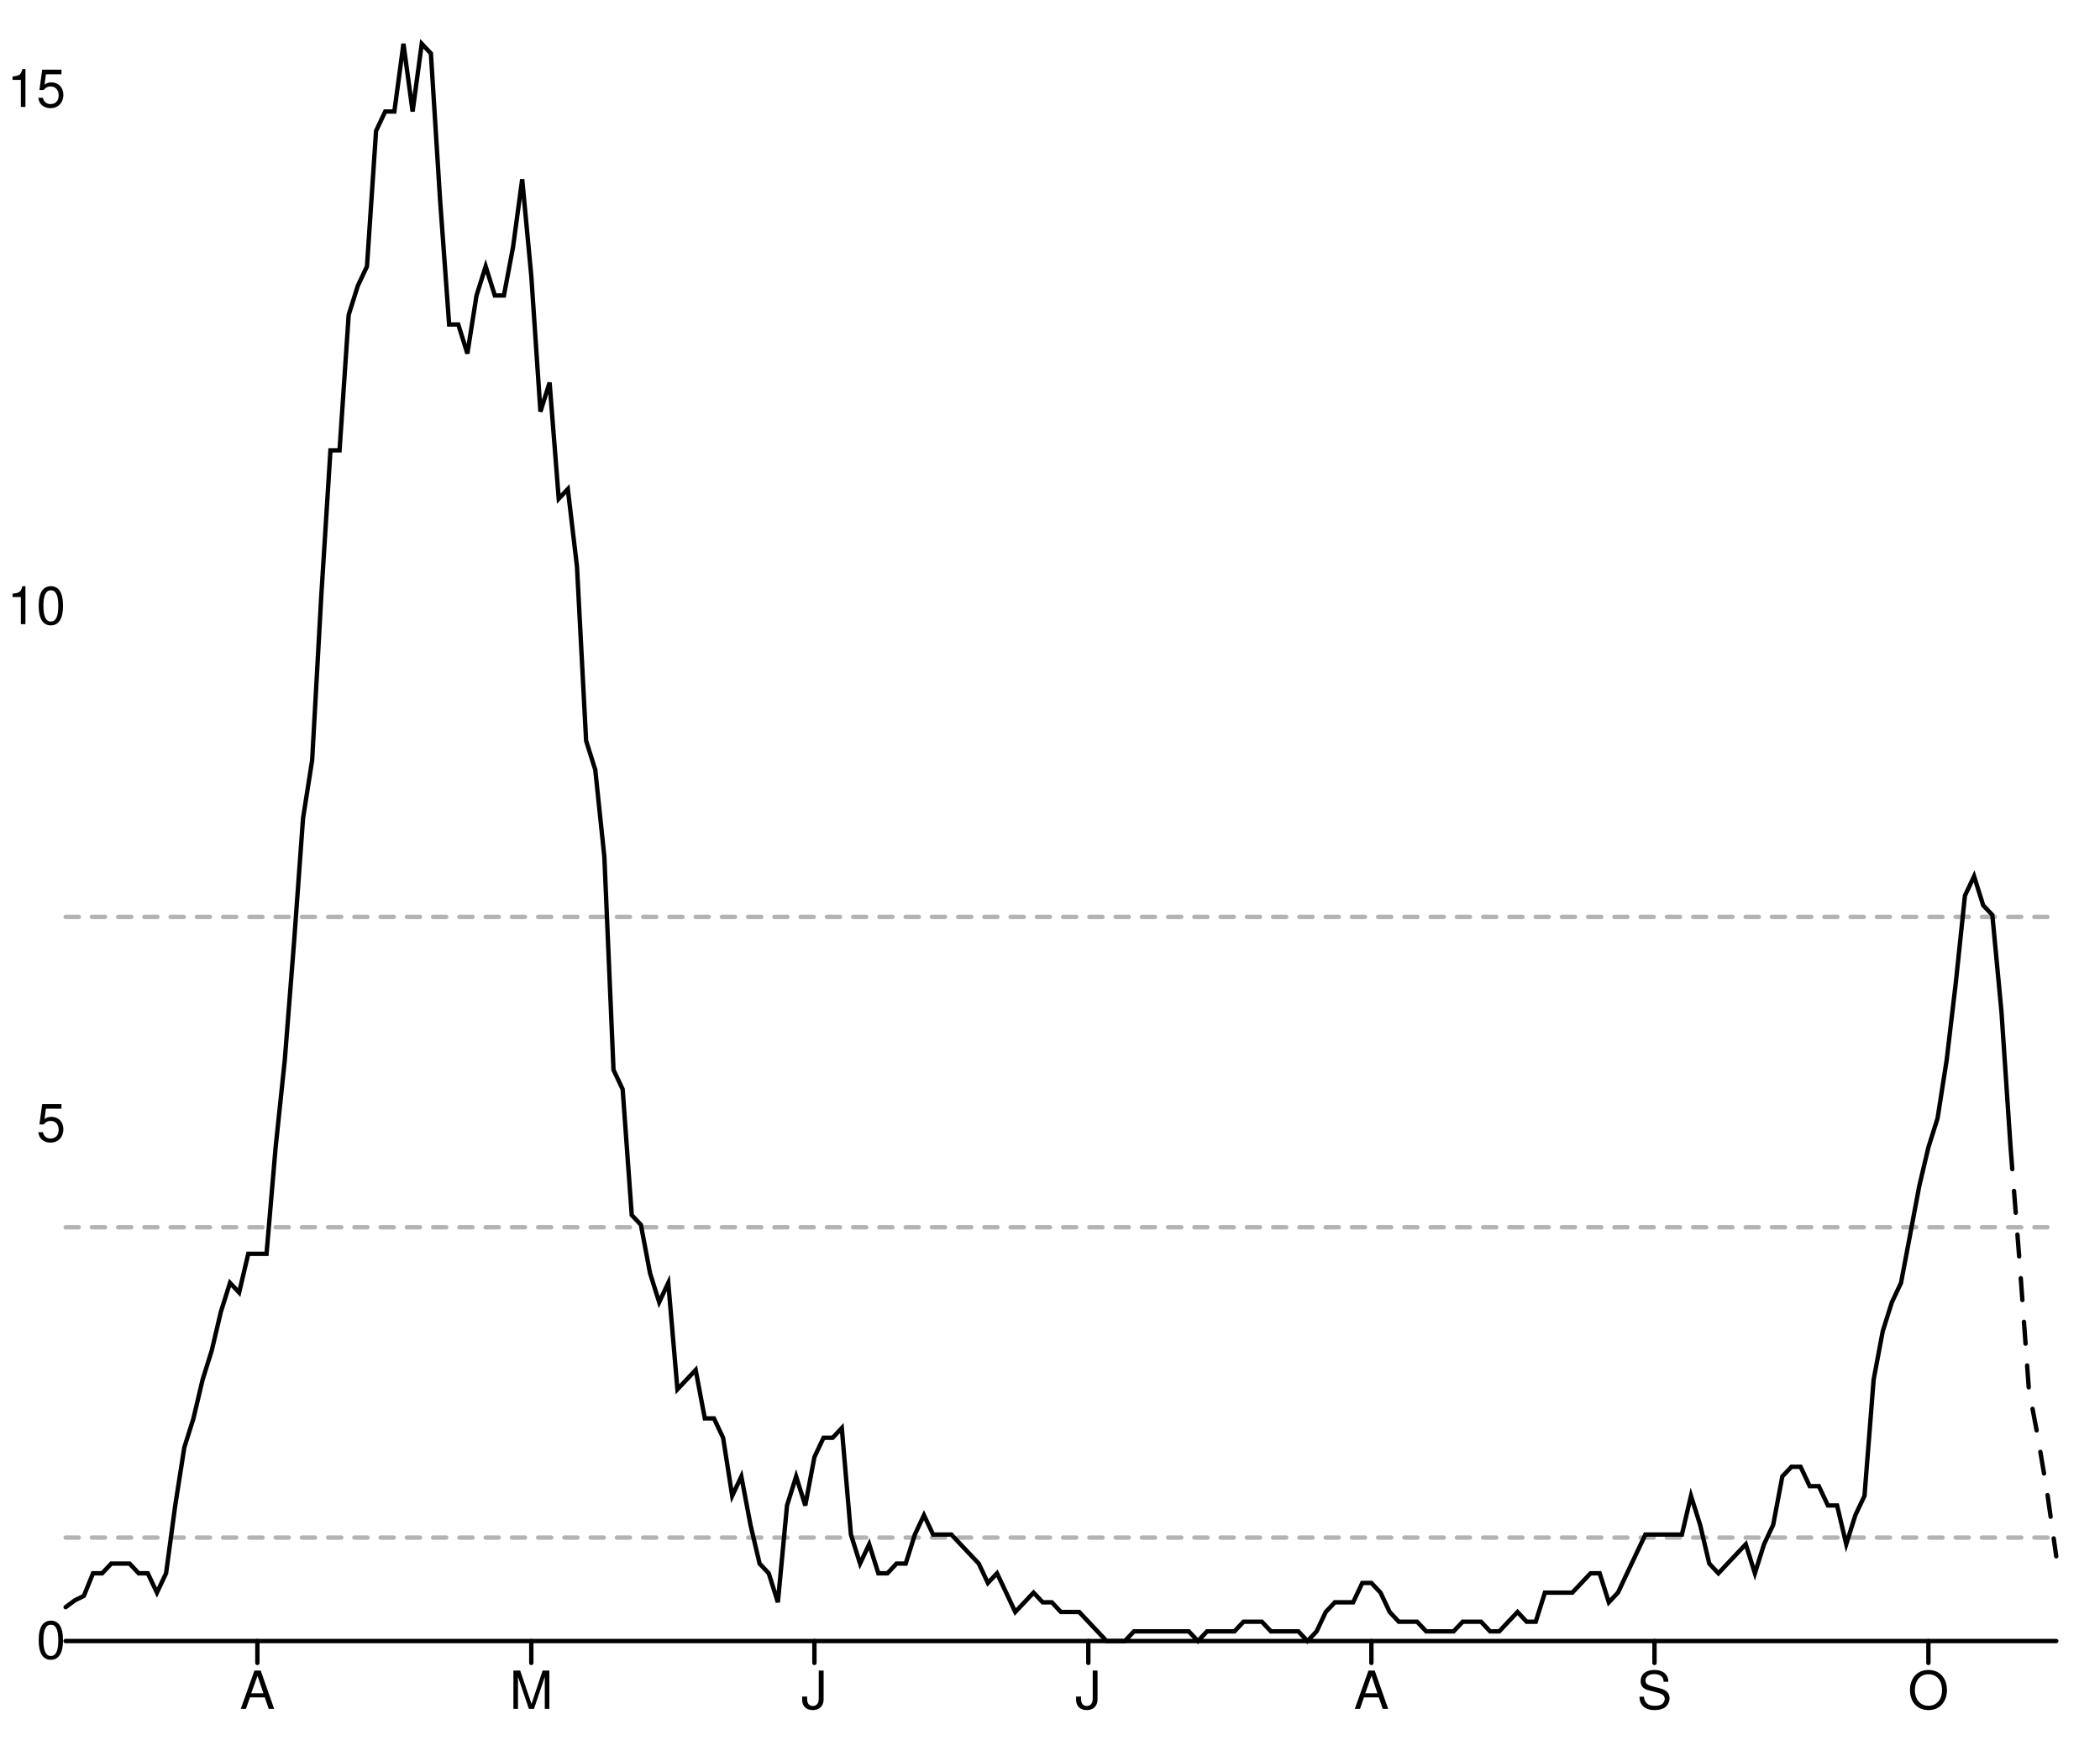
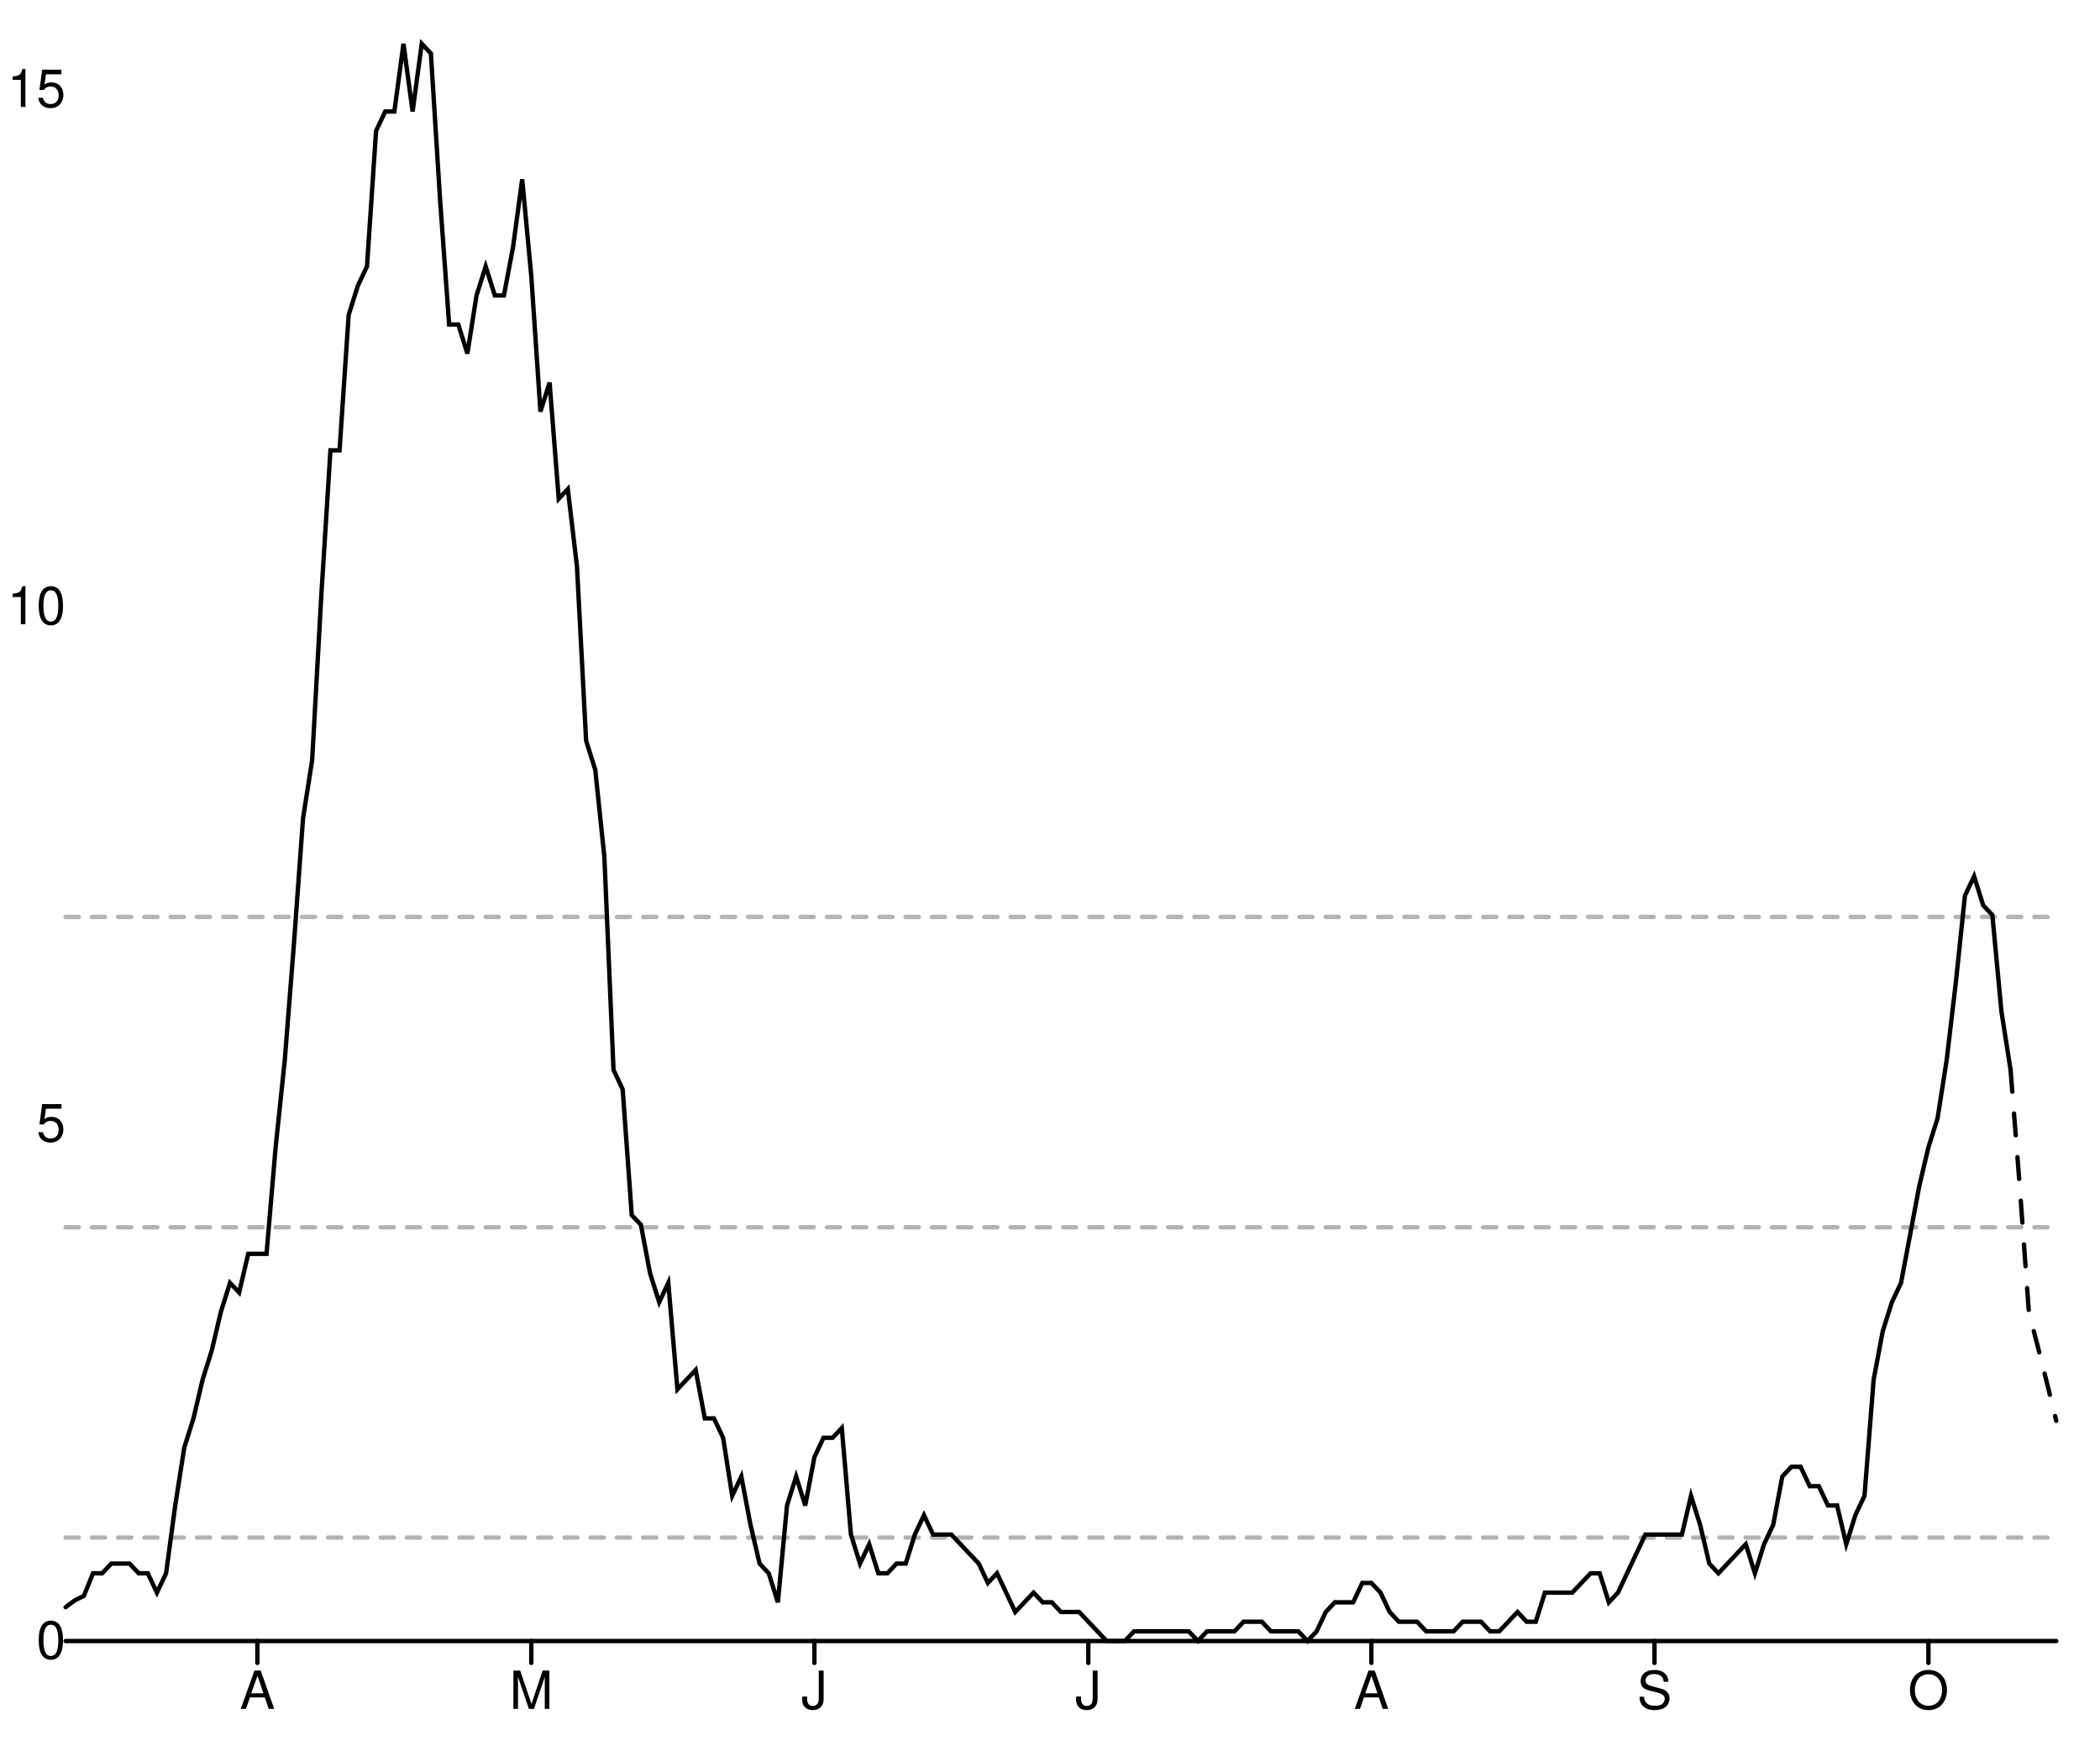
<svg xmlns="http://www.w3.org/2000/svg" width="480" height="400" viewBox="0 0 480 400" style="overflow:display" preserveAspectRatio="xMinYMin meet" overflow="visible">
  <defs>
    <style>
	.data-series path.line { fill-opacity: 0; stroke: black; }
	.data-series path.line.dotted { stroke-dasharray: 12 20 }
	.data-series circle { display: none; }
	.data-series:hover path.line, .data-series.on path.line { stroke-width: 1; }
	.data-series:hover circle, .data-series.on circle { display: inline; }
	.data-series circle:hover, .data-series circle.on { r: 1px!important; }
	.graph-grid { font-family: "Helvetica Neue",Helvetica,Arial,"Lucida Grande",sans-serif; }
	.graph-grid line { stroke: black; stroke-width: 1; stroke-linecap: round; }
	.graph-grid.graph-grid-x text { text-anchor: middle; dominant-baseline: hanging; transform: translateY(10px); }
	.graph-grid.graph-grid-y text { text-anchor: end; dominant-baseline: middle; transform: translateX(-10px); }
	</style>
  </defs>
  <g class="graph-grid graph-grid-y">
    <line x1="15.00" y1="375.00" x2="470.00" y2="375.00" data-left="15" />
    <text x="25" y="375" text-anchor="end">0</text>
    <text x="25" y="256.809" text-anchor="end">5</text>
    <text x="25" y="138.618" text-anchor="end">10</text>
    <text x="25" y="20.426" text-anchor="end">15</text>
    <text style="text-anchor:middle;dominant-baseline:hanging;font-weight:bold;transform: translateY(192.5px) rotate(-90deg);" />
  </g>
  <g class="graph-grid graph-grid-x">
    <line class="tick" x1="58.83" y1="375.00" x2="58.83" y2="380.00" />
    <text x="58.83" y="375" text-anchor="middle">A</text>
    <line class="tick" x1="121.44" y1="375.00" x2="121.44" y2="380.00" />
    <text x="121.445" y="375" text-anchor="middle">M</text>
    <line class="tick" x1="186.15" y1="375.00" x2="186.15" y2="380.00" />
    <text x="186.147" y="375" text-anchor="middle">J</text>
    <line class="tick" x1="248.76" y1="375.00" x2="248.76" y2="380.00" />
    <text x="248.761" y="375" text-anchor="middle">J</text>
    <line class="tick" x1="313.46" y1="375.00" x2="313.46" y2="380.00" />
    <text x="313.463" y="375" text-anchor="middle">A</text>
    <line class="tick" x1="378.17" y1="375.00" x2="378.17" y2="380.00" />
    <text x="378.165" y="375" text-anchor="middle">S</text>
    <line class="tick" x1="440.78" y1="375.00" x2="440.78" y2="380.00" />
    <text x="440.78" y="375" text-anchor="middle">O</text>
    <text style="text-anchor:middle;dominant-baseline:hanging;font-weight:bold;transform: translateY(192.5px) rotate(-90deg);" />
  </g>
  <g data-series="widespread" class="data-series">
    <path d="M 15.00,209.53L 470.00,209.53" id="E07000146-level-0" class="line" stroke-width="1" stroke-linecap="round" stroke-dasharray="3,3" fill-opacity="0.3" opacity="0.3" />
  </g>
  <g data-series="substantial" class="data-series">
    <path d="M 15.00,280.45L 470.00,280.45" id="E07000146-level-1" class="line" stroke-width="1" stroke-linecap="round" stroke-dasharray="3,3" fill-opacity="0.3" opacity="0.3" />
  </g>
  <g data-series="moderate" class="data-series">
    <path d="M 15.00,351.36L 470.00,351.36" id="E07000146-level-2" class="line" stroke-width="1" stroke-linecap="round" stroke-dasharray="3,3" fill-opacity="0.3" opacity="0.3" />
  </g>
  <g data-series="new-cases" class="data-series">
-     <path d="M 15.00,367.26L 17.09,365.71L 19.17,364.68L 21.26,359.52L 23.35,359.52L 25.44,357.30L 27.52,357.30L 29.61,357.30L 31.70,359.52L 33.78,359.52L 35.87,363.94L 37.96,359.52L 40.05,344.03L 42.13,330.76L 44.22,324.12L 46.31,315.27L 48.39,308.64L 50.48,299.79L 52.57,293.15L 54.66,295.36L 56.74,286.52L 58.83,286.52L 60.92,286.52L 63.00,262.18L 65.09,242.27L 67.18,215.73L 69.27,186.97L 71.35,173.70L 73.44,136.09L 75.53,102.91L 77.61,102.91L 79.70,71.94L 81.79,65.30L 83.88,60.88L 85.96,29.91L 88.05,25.48L 90.14,25.48L 92.22,10.00L 94.31,25.48L 96.40,10.00L 98.49,12.21L 100.57,45.39L 102.66,74.15L 104.75,74.15L 106.83,80.79L 108.92,67.52L 111.01,60.88L 113.10,67.52L 115.18,67.52L 117.27,56.45L 119.36,40.97L 121.44,63.09L 123.53,94.06L 125.62,87.42L 127.71,113.97L 129.79,111.76L 131.88,129.45L 133.97,169.27L 136.06,175.91L 138.14,195.82L 140.23,244.48L 142.32,248.91L 144.40,277.67L 146.49,279.88L 148.58,290.94L 150.67,297.58L 152.75,293.15L 154.84,317.48L 156.93,315.27L 159.01,313.06L 161.10,324.12L 163.19,324.12L 165.28,328.55L 167.36,341.82L 169.45,337.39L 171.54,348.45L 173.62,357.30L 175.71,359.52L 177.80,366.15L 179.89,344.03L 181.97,337.39L 184.06,344.03L 186.15,332.97L 188.23,328.55L 190.32,328.55L 192.41,326.33L 194.50,350.67L 196.58,357.30L 198.67,352.88L 200.76,359.52L 202.84,359.52L 204.93,357.30L 207.02,357.30L 209.11,350.67L 211.19,346.24L 213.28,350.67L 215.37,350.67L 217.45,350.67L 219.54,352.88L 221.63,355.09L 223.72,357.30L 225.80,361.73L 227.89,359.52L 229.98,363.94L 232.06,368.36L 234.15,366.15L 236.24,363.94L 238.33,366.15L 240.41,366.15L 242.50,368.36L 244.59,368.36L 246.67,368.36L 248.76,370.58L 250.85,372.79L 252.94,375.00L 255.02,375.00L 257.11,375.00L 259.20,372.79L 261.28,372.79L 263.37,372.79L 265.46,372.79L 267.55,372.79L 269.63,372.79L 271.72,372.79L 273.81,375.00L 275.89,372.79L 277.98,372.79L 280.07,372.79L 282.16,372.79L 284.24,370.58L 286.33,370.58L 288.42,370.58L 290.50,372.79L 292.59,372.79L 294.68,372.79L 296.77,372.79L 298.85,375.00L 300.94,372.79L 303.03,368.36L 305.11,366.15L 307.20,366.15L 309.29,366.15L 311.38,361.73L 313.46,361.73L 315.55,363.94L 317.64,368.36L 319.72,370.58L 321.81,370.58L 323.90,370.58L 325.99,372.79L 328.07,372.79L 330.16,372.79L 332.25,372.79L 334.33,370.58L 336.42,370.58L 338.51,370.58L 340.60,372.79L 342.68,372.79L 344.77,370.58L 346.86,368.36L 348.94,370.58L 351.03,370.58L 353.12,363.94L 355.21,363.94L 357.29,363.94L 359.38,363.94L 361.47,361.73L 363.56,359.52L 365.64,359.52L 367.73,366.15L 369.82,363.94L 371.90,359.52L 373.99,355.09L 376.08,350.67L 378.17,350.67L 380.25,350.67L 382.34,350.67L 384.43,350.67L 386.51,341.82L 388.60,348.45L 390.69,357.30L 392.78,359.52L 394.86,357.30L 396.95,355.09L 399.04,352.88L 401.12,359.52L 403.21,352.88L 405.30,348.45L 407.39,337.39L 409.47,335.18L 411.56,335.18L 413.65,339.61L 415.73,339.61L 417.82,344.03L 419.91,344.03L 422.00,352.88L 424.08,346.24L 426.17,341.82L 428.26,315.27L 430.34,304.21L 432.43,297.58L 434.52,293.15L 436.61,282.09L 438.69,271.03L 440.78,262.18L 442.87,255.55L 444.95,242.27L 447.04,224.58L 449.13,204.67L 451.22,200.24L 453.30,206.88L 455.39,209.09L 457.48,231.21L 459.56,262.18" id="New cases" class="line" stroke-width="1" stroke-linecap="round" />
+     <path d="M 15.00,367.26L 17.09,365.71L 19.17,364.68L 21.26,359.52L 23.35,359.52L 25.44,357.30L 27.52,357.30L 29.61,357.30L 31.70,359.52L 33.78,359.52L 35.87,363.94L 37.96,359.52L 40.05,344.03L 42.13,330.76L 44.22,324.12L 46.31,315.27L 48.39,308.64L 50.48,299.79L 52.57,293.15L 54.66,295.36L 56.74,286.52L 58.83,286.52L 60.92,286.52L 63.00,262.18L 65.09,242.27L 67.18,215.73L 69.27,186.97L 71.35,173.70L 73.44,136.09L 75.53,102.91L 77.61,102.91L 79.70,71.94L 81.79,65.30L 83.88,60.88L 85.96,29.91L 88.05,25.48L 90.14,25.48L 92.22,10.00L 94.31,25.48L 96.40,10.00L 98.49,12.21L 100.57,45.39L 102.66,74.15L 104.75,74.15L 106.83,80.79L 108.92,67.52L 111.01,60.88L 113.10,67.52L 115.18,67.52L 117.27,56.45L 119.36,40.97L 121.44,63.09L 123.53,94.06L 125.62,87.42L 127.71,113.97L 129.79,111.76L 131.88,129.45L 133.97,169.27L 136.06,175.91L 138.14,195.82L 140.23,244.48L 142.32,248.91L 144.40,277.67L 146.49,279.88L 148.58,290.94L 150.67,297.58L 152.75,293.15L 154.84,317.48L 156.93,315.27L 159.01,313.06L 161.10,324.12L 163.19,324.12L 165.28,328.55L 167.36,341.82L 169.45,337.39L 171.54,348.45L 173.62,357.30L 175.71,359.52L 177.80,366.15L 179.89,344.03L 181.97,337.39L 184.06,344.03L 186.15,332.97L 188.23,328.55L 190.32,328.55L 192.41,326.33L 194.50,350.67L 196.58,357.30L 198.67,352.88L 200.76,359.52L 202.84,359.52L 204.93,357.30L 207.02,357.30L 209.11,350.67L 211.19,346.24L 213.28,350.67L 215.37,350.67L 217.45,350.67L 219.54,352.88L 221.63,355.09L 223.72,357.30L 225.80,361.73L 227.89,359.52L 229.98,363.94L 232.06,368.36L 234.15,366.15L 236.24,363.94L 238.33,366.15L 240.41,366.15L 242.50,368.36L 244.59,368.36L 246.67,368.36L 248.76,370.58L 250.85,372.79L 252.94,375.00L 255.02,375.00L 257.11,375.00L 259.20,372.79L 261.28,372.79L 263.37,372.79L 265.46,372.79L 267.55,372.79L 269.63,372.79L 271.72,372.79L 273.81,375.00L 275.89,372.79L 277.98,372.79L 280.07,372.79L 282.16,372.79L 284.24,370.58L 286.33,370.58L 288.42,370.58L 290.50,372.79L 292.59,372.79L 294.68,372.79L 296.77,372.79L 298.85,375.00L 300.94,372.79L 303.03,368.36L 305.11,366.15L 307.20,366.15L 309.29,366.15L 311.38,361.73L 313.46,361.73L 315.55,363.94L 317.64,368.36L 319.72,370.58L 321.81,370.58L 323.90,370.58L 325.99,372.79L 328.07,372.79L 330.16,372.79L 332.25,372.79L 334.33,370.58L 336.42,370.58L 338.51,370.58L 340.60,372.79L 342.68,372.79L 344.77,370.58L 346.86,368.36L 348.94,370.58L 351.03,370.58L 353.12,363.94L 355.21,363.94L 357.29,363.94L 359.38,363.94L 361.47,361.73L 363.56,359.52L 365.64,359.52L 367.73,366.15L 369.82,363.94L 371.90,359.52L 373.99,355.09L 376.08,350.67L 378.17,350.67L 380.25,350.67L 382.34,350.67L 384.43,350.67L 386.51,341.82L 388.60,348.45L 390.69,357.30L 392.78,359.52L 394.86,357.30L 396.95,355.09L 399.04,352.88L 401.12,359.52L 403.21,352.88L 405.30,348.45L 407.39,337.39L 409.47,335.18L 411.56,335.18L 413.65,339.61L 415.73,339.61L 417.82,344.03L 419.91,344.03L 422.00,352.88L 424.08,346.24L 426.17,341.82L 428.26,315.27L 430.34,304.21L 432.43,297.58L 434.52,293.15L 436.61,282.09L 438.69,271.03L 440.78,262.18L 442.87,255.55L 444.95,242.27L 447.04,224.58L 449.13,204.67L 451.22,200.24L 453.30,206.88L 455.39,209.09L 457.48,231.21L 459.56,244.48" id="New cases" class="line" stroke-width="1" stroke-linecap="round" />
  </g>
  <g data-series="recent-cases" class="data-series">
-     <path d="M 459.56,262.18L 461.65,288.73L 463.74,317.48L 465.83,328.55L 467.91,340.93L 470.00,355.64" id="Recent cases" class="line" stroke-width="1" stroke-linecap="round" stroke-dasharray="5,5" />
+     <path d="M 459.56,244.48L 461.65,271.03L 463.74,299.79L 465.83,307.90L 467.91,316.16L 470.00,324.67" id="Recent cases" class="line" stroke-width="1" stroke-linecap="round" stroke-dasharray="5,5" />
  </g>
</svg>
